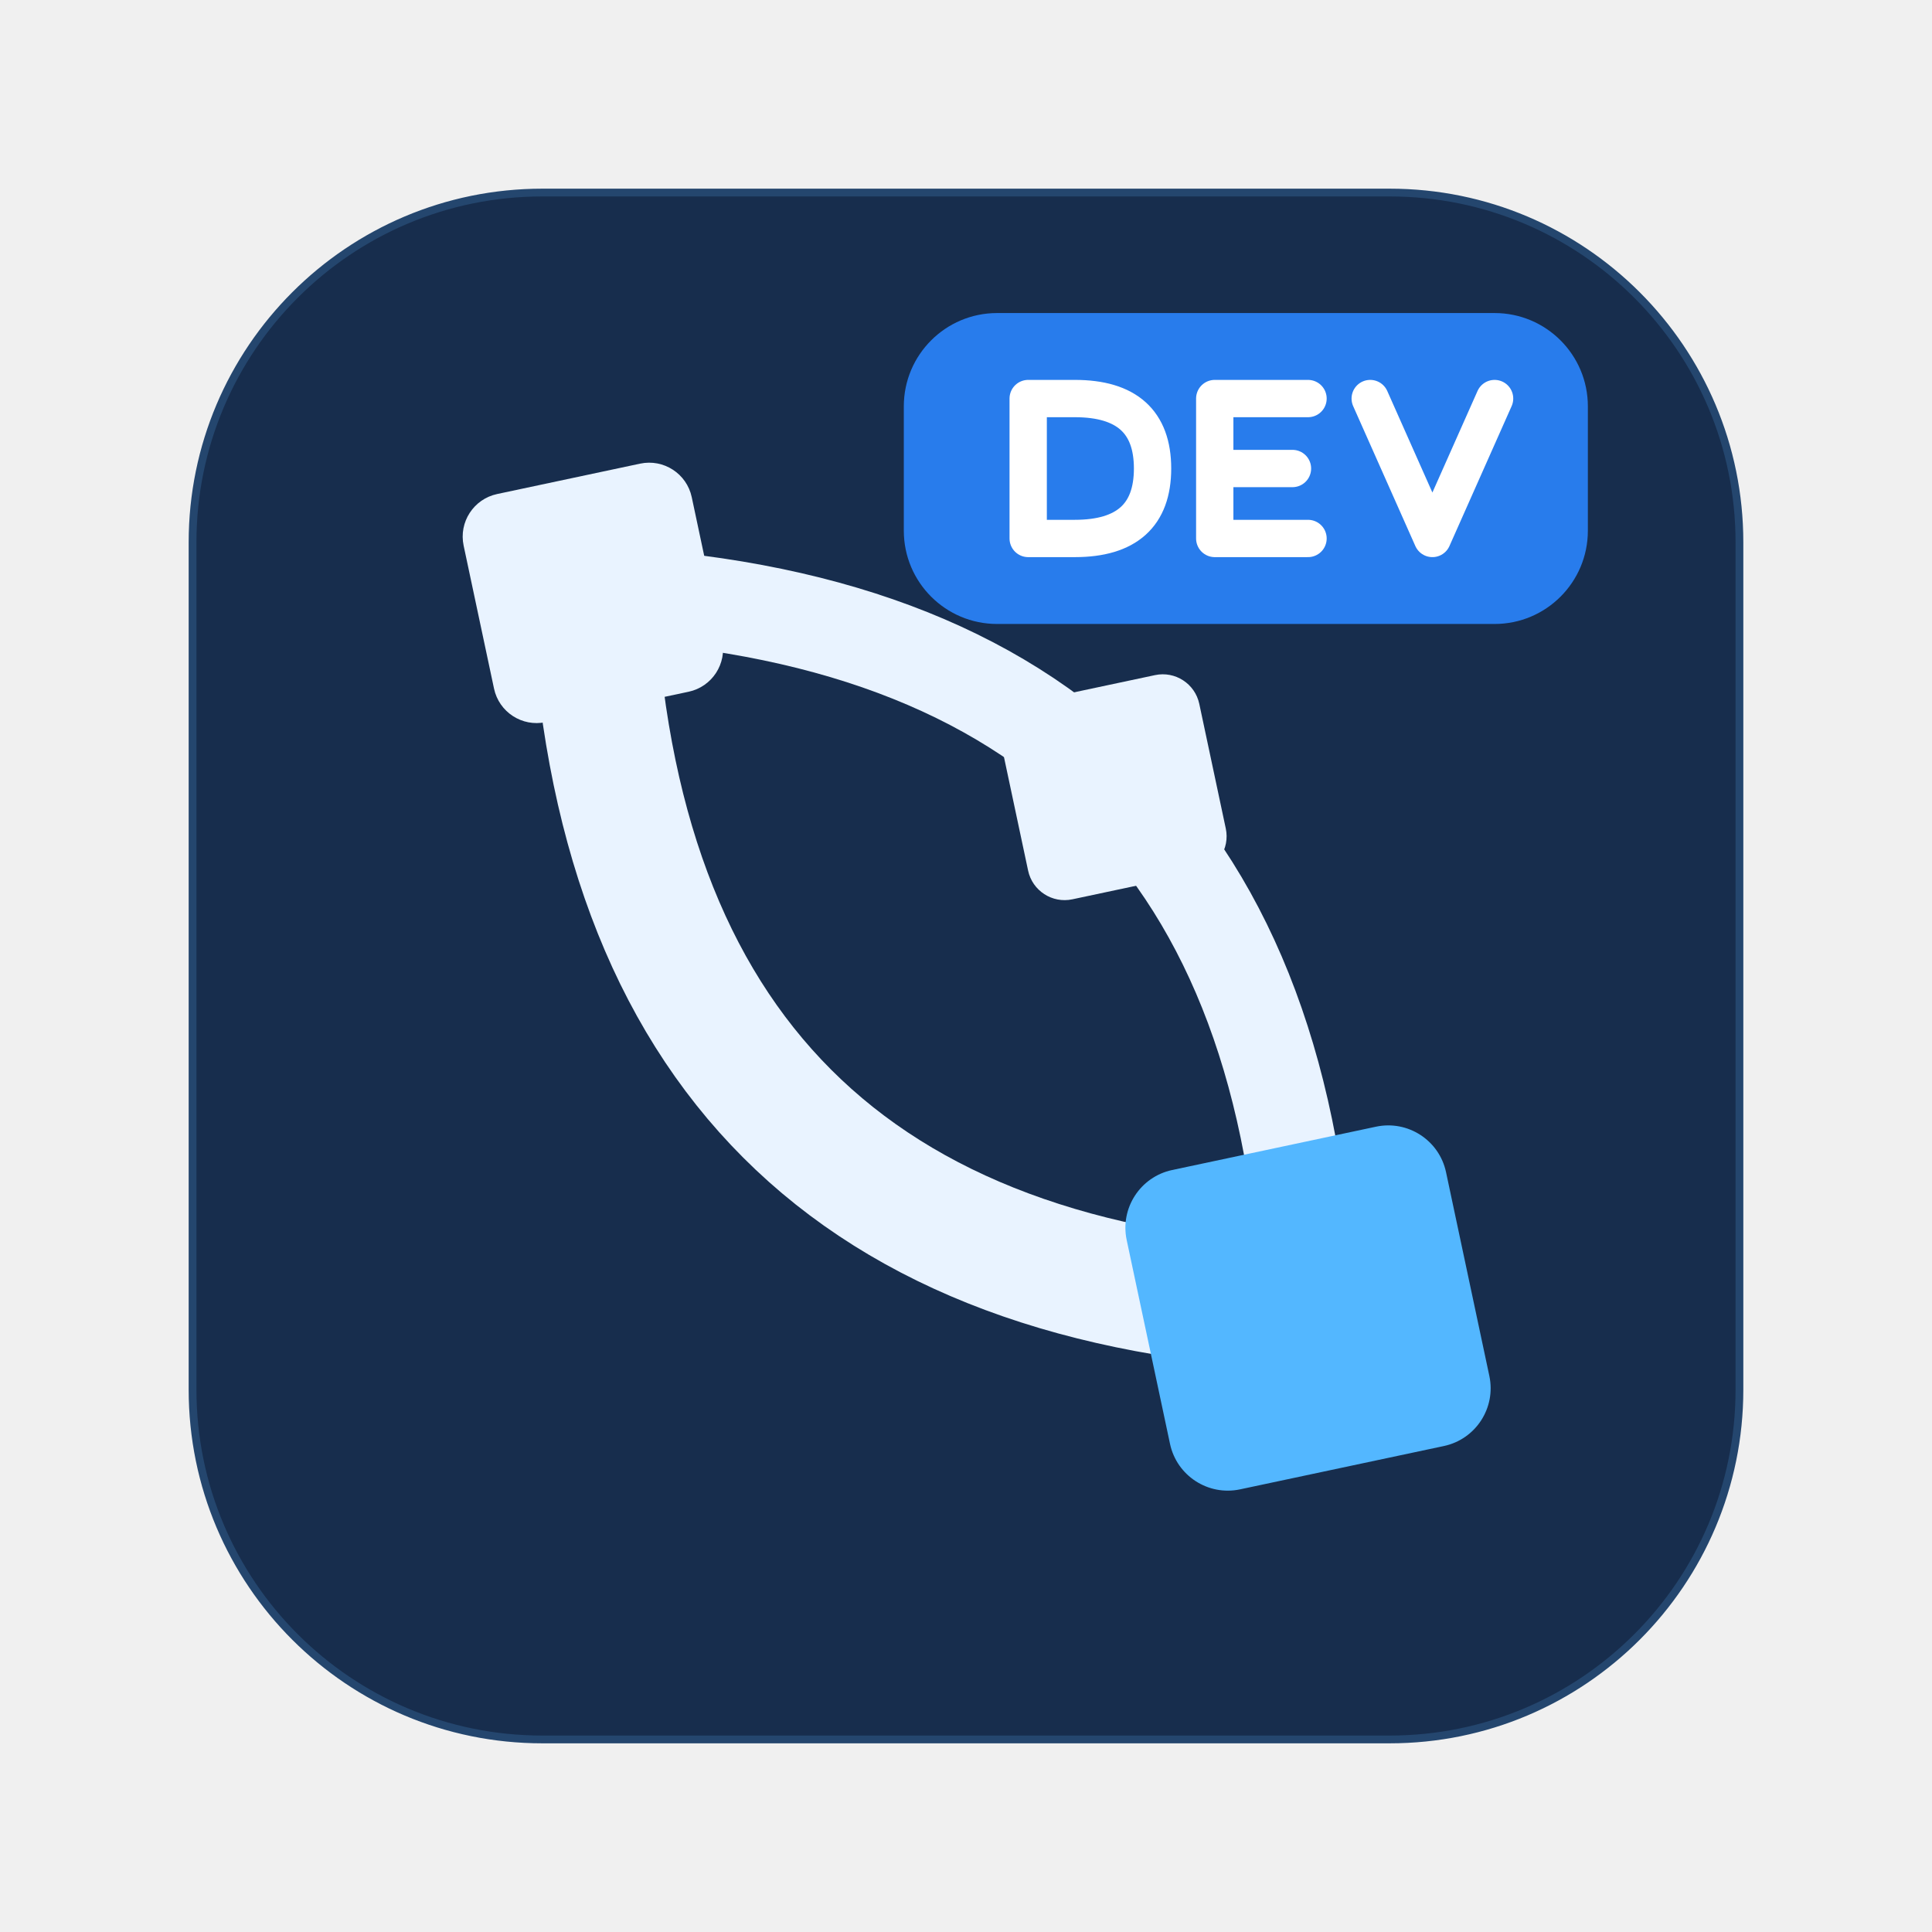
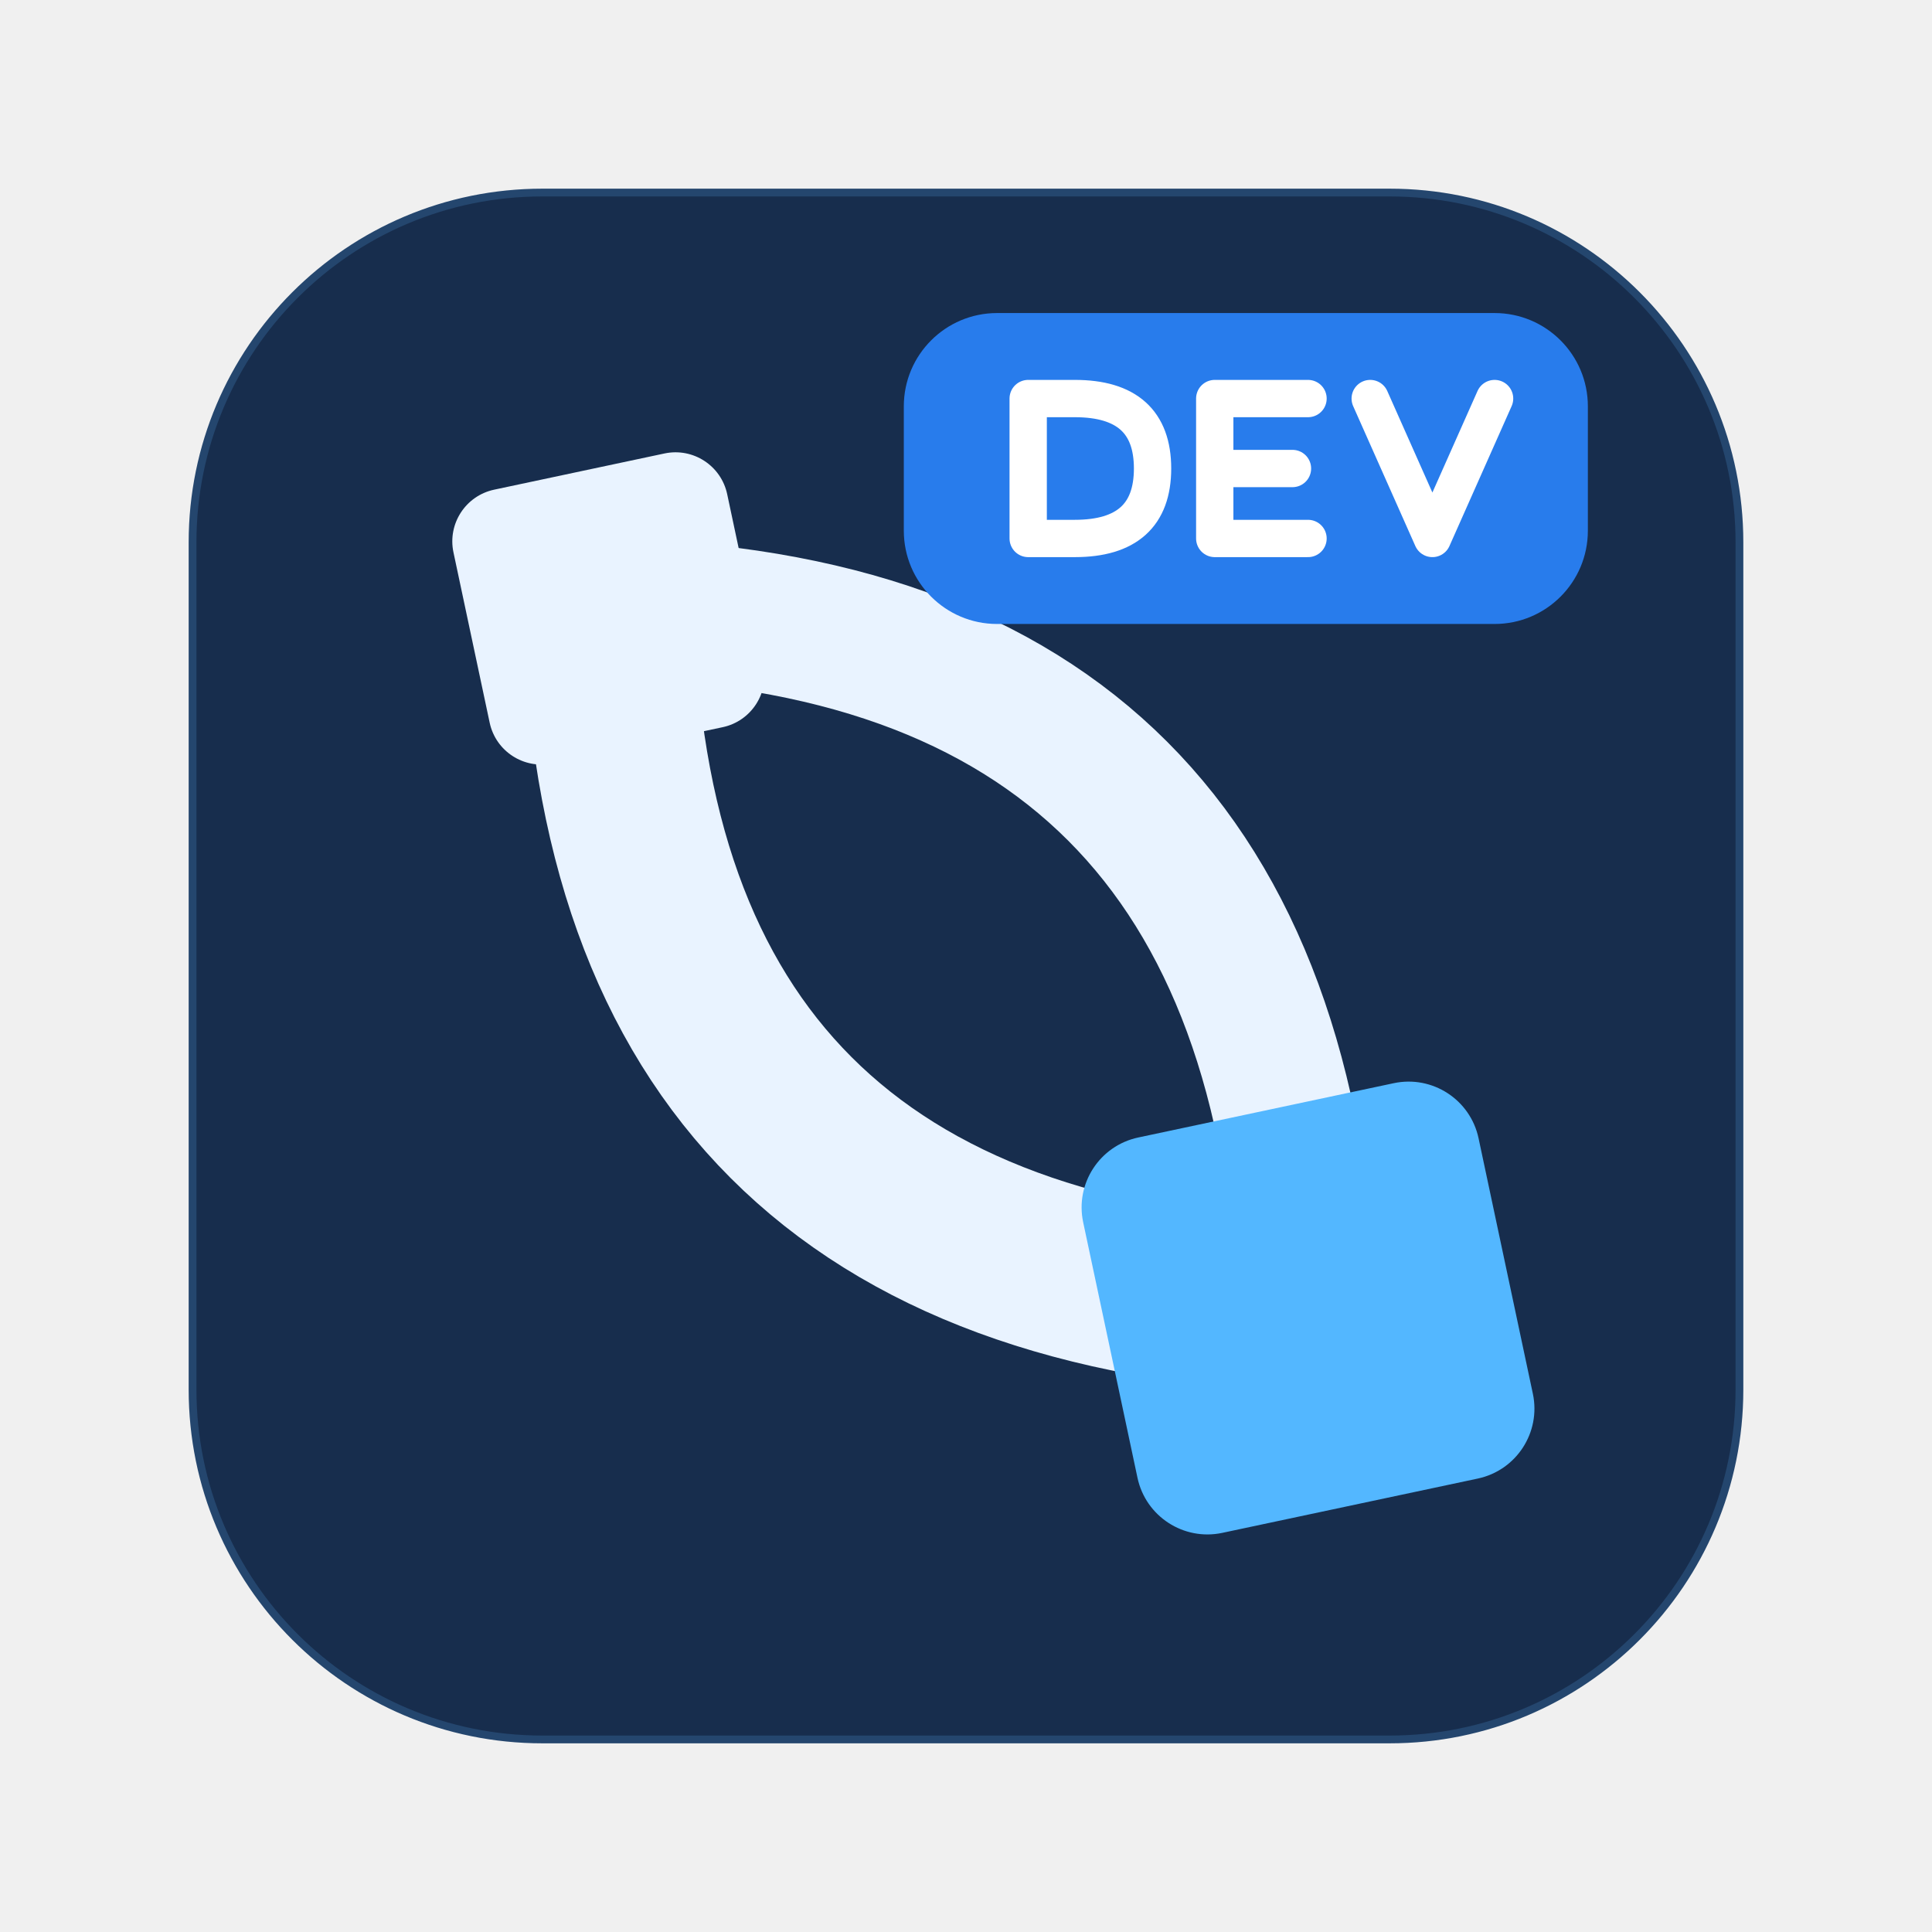
<svg xmlns="http://www.w3.org/2000/svg" width="1024" height="1024" viewBox="0 0 1024 1024">
  <g transform="translate(100 100) scale(8.24)">
    <rect x="0.25" y="0.25" width="99.5" height="99.5" rx="22.5" fill="#172D4D" stroke="#24466E" stroke-width="0.5" />
-     <path d="M26 26 Q28 70 72 72" stroke="#E9F3FF" stroke-width="8" stroke-linecap="round" fill="none" />
-     <path d="M26 26 Q70 28 72 72" stroke="#E9F3FF" stroke-width="6" stroke-linecap="round" fill="none" />
-     <rect x="18.5" y="18.5" width="15" height="15" rx="2.8" transform="rotate(-12 26 26)" fill="#E9F3FF" />
-     <rect x="53" y="32" width="13" height="13" rx="2.4" transform="rotate(-12 59.5 38.5)" fill="#E9F3FF" />
-     <rect x="61.5" y="61.5" width="21" height="21" rx="3.8" transform="rotate(-12 72 72)" fill="#53B7FF" />
+     <path d="M27 27 Q28 70 72 72" stroke="#E9F3FF" stroke-width="11" stroke-linecap="round" fill="none" />
+     <path d="M27 27 Q70 28 72 72" stroke="#E9F3FF" stroke-width="9" stroke-linecap="round" fill="none" />
+     <rect x="18" y="18" width="18" height="18" rx="3.4" transform="rotate(-12 27 27)" fill="#E9F3FF" />
+     <rect x="59" y="59" width="26" height="26" rx="4.6" transform="rotate(-12 72 72)" fill="#53B7FF" />
    <rect x="46" y="8" width="44" height="20" rx="6" fill="#287CEC" />
    <g fill="none" stroke="#FFFFFF" stroke-width="2.4" stroke-linejoin="round" stroke-linecap="round">
      <path d="M54 13.5 H57 Q62 13.5 62 18 Q62 22.5 57 22.5 H54 Z" />
      <path d="M72 13.5 H66 V22.5 H72 M66 18 H71" />
      <path d="M76 13.5 L80 22.5 L84 13.5" />
    </g>
  </g>
</svg>
